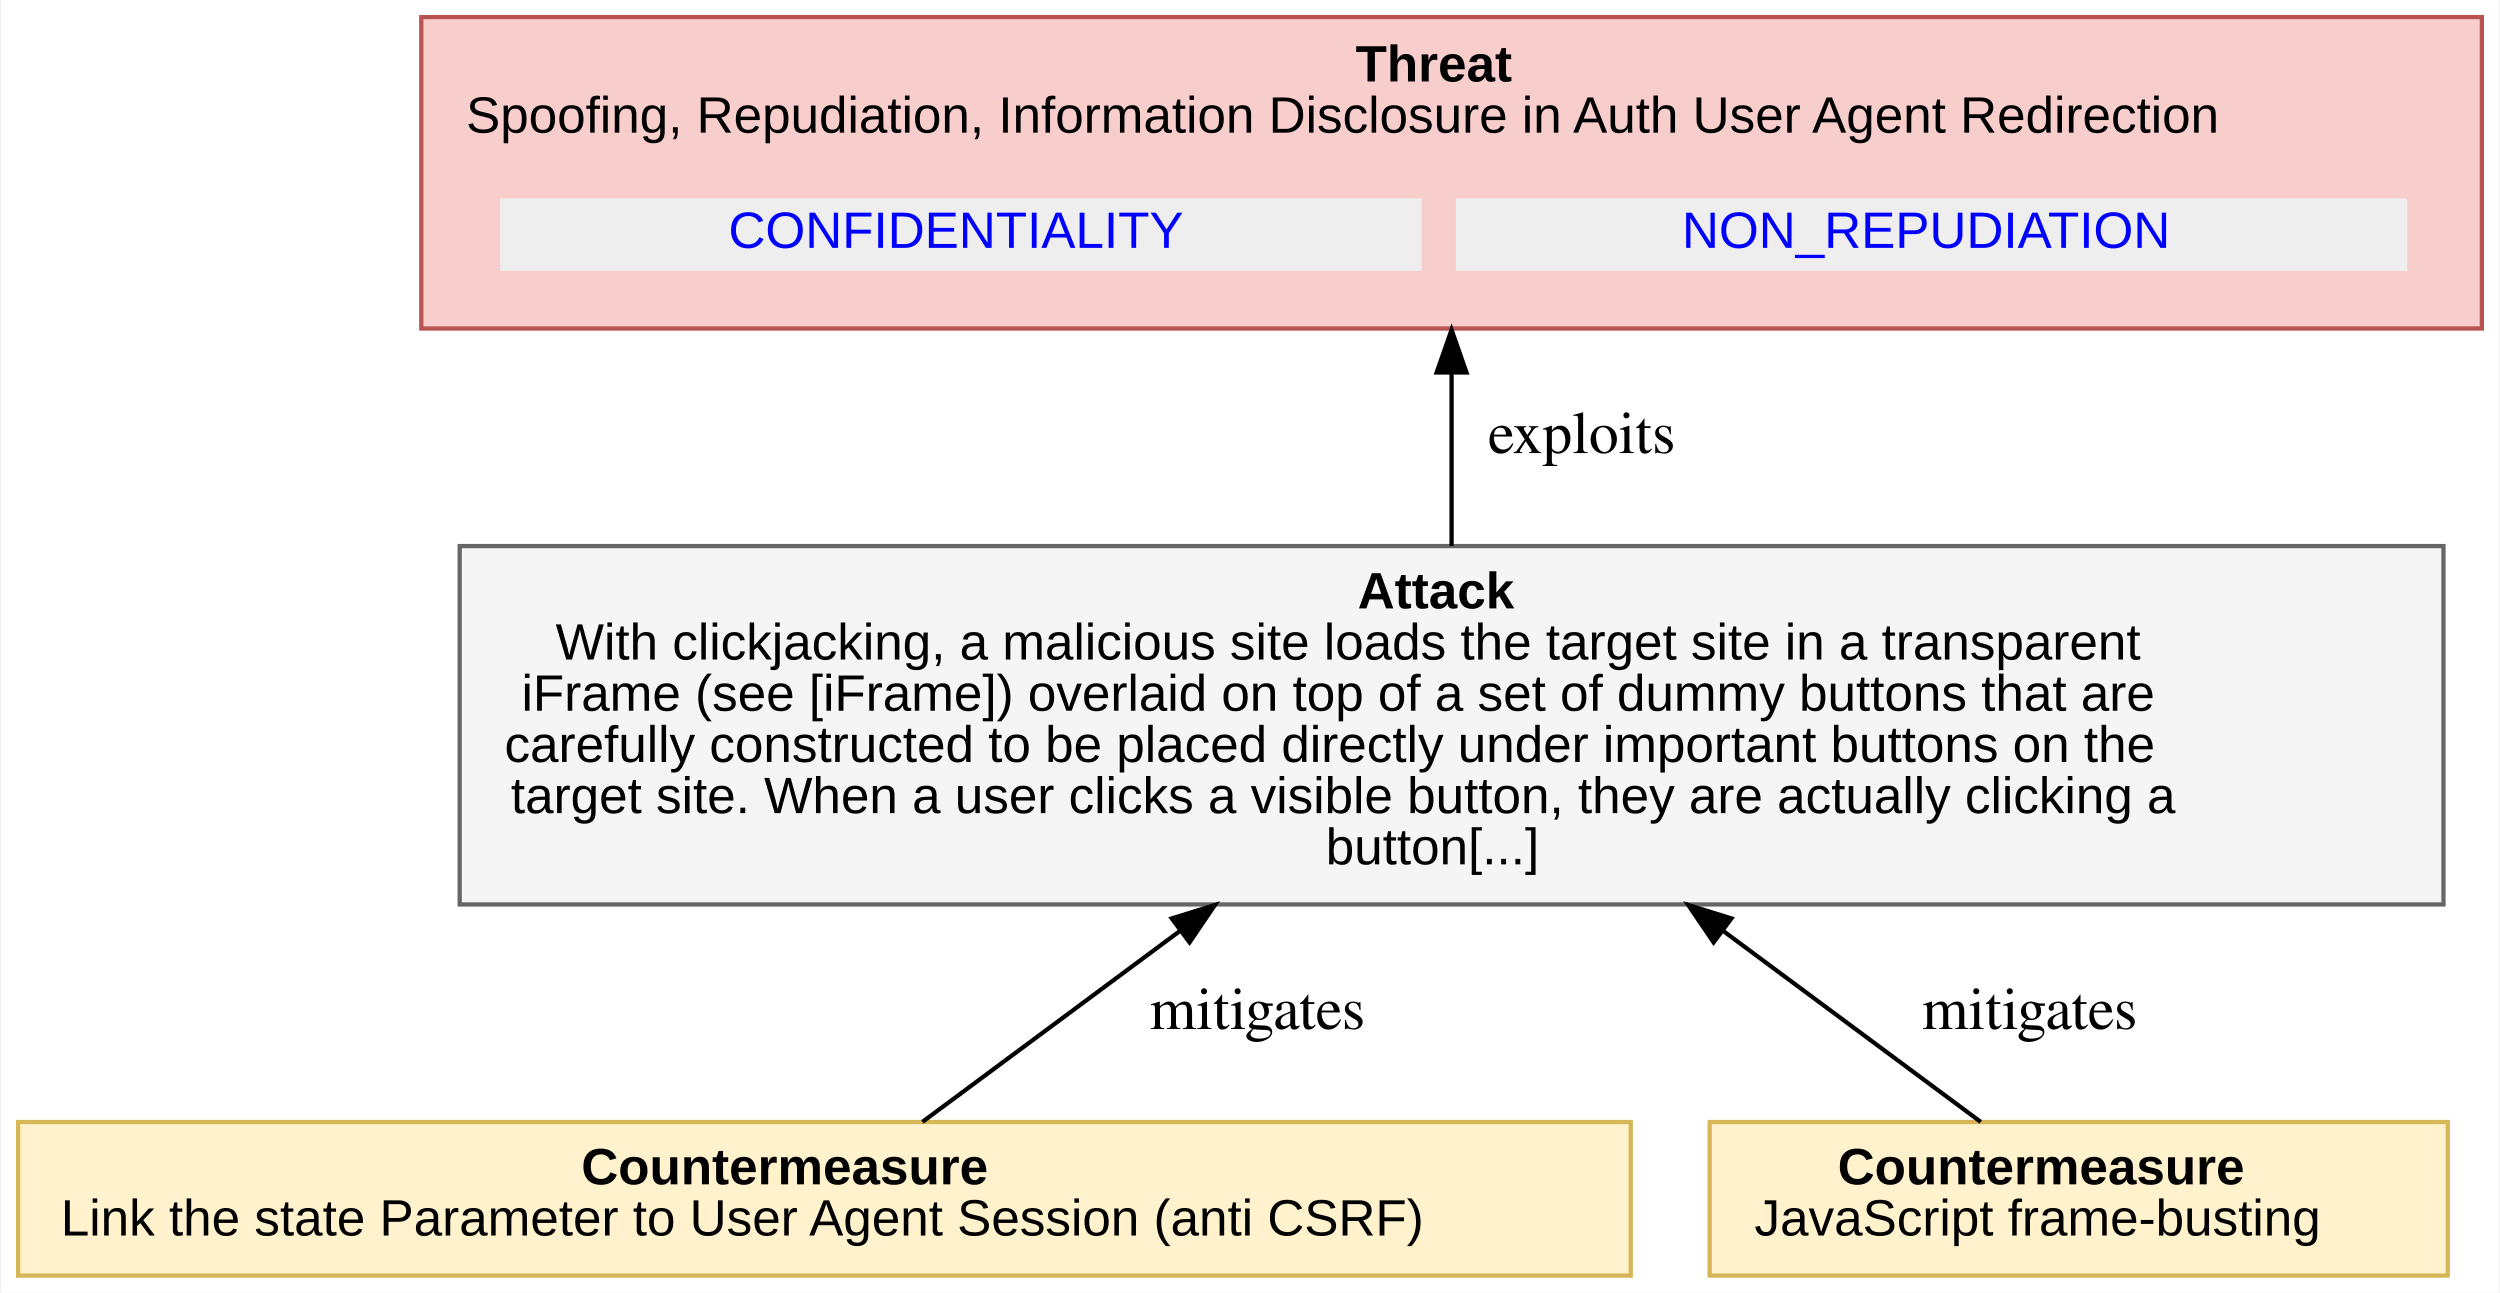
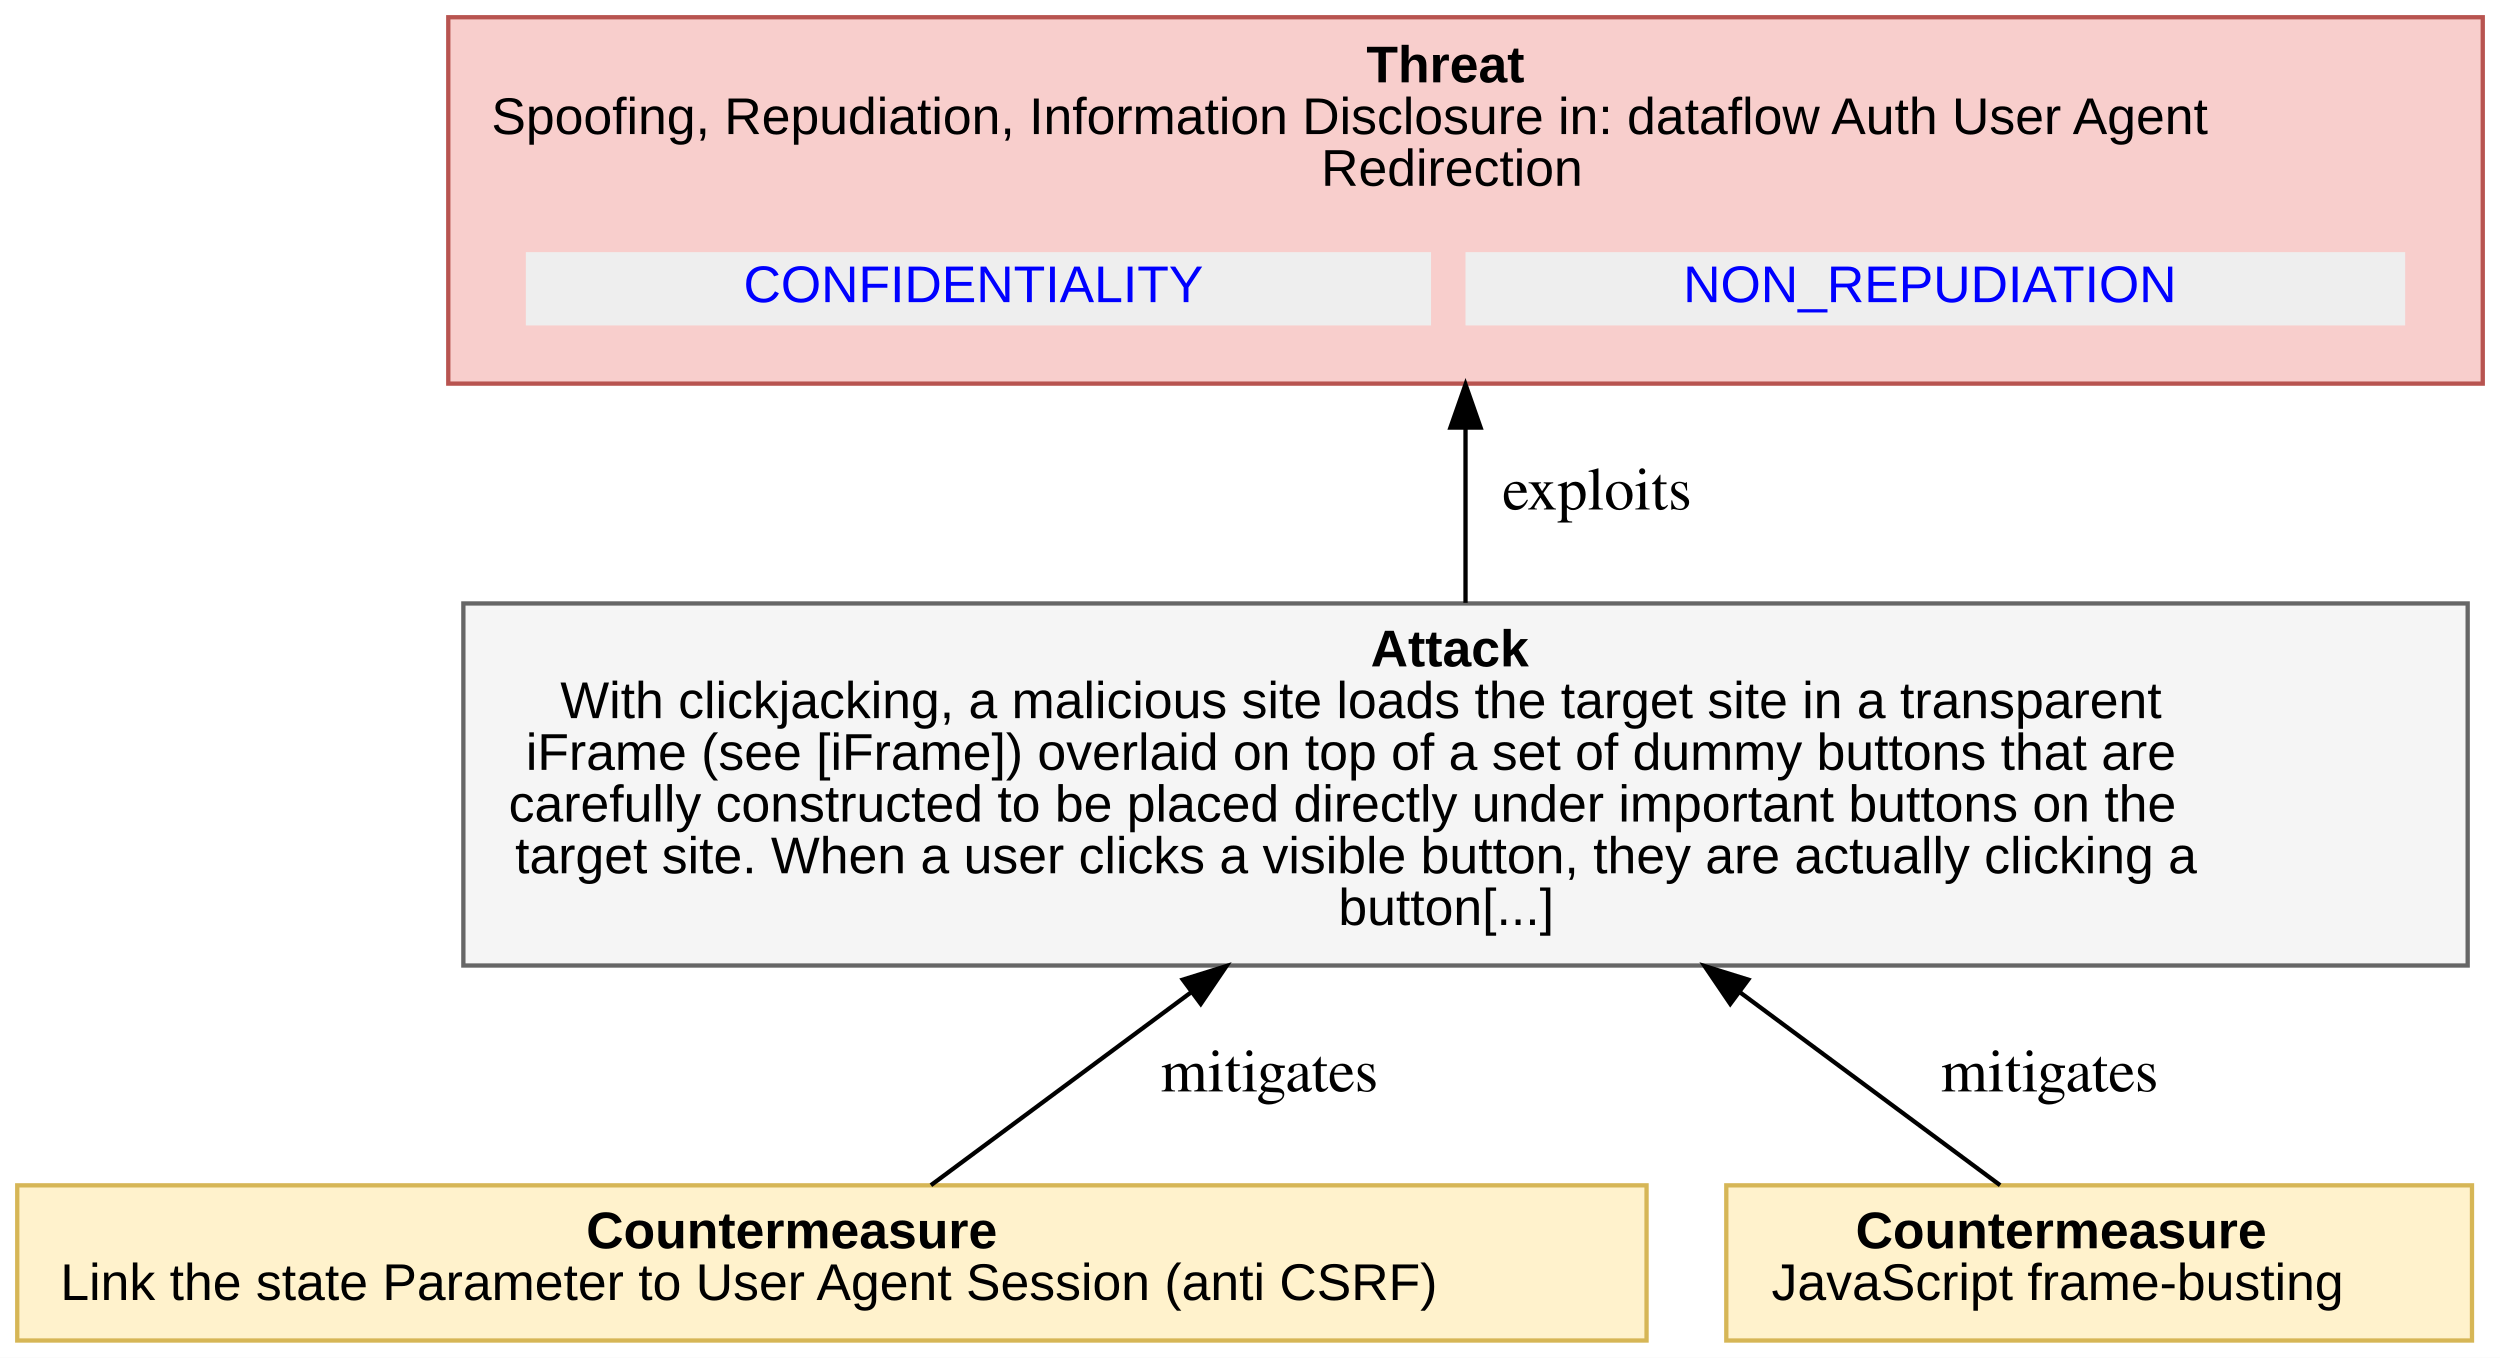
- <svg xmlns="http://www.w3.org/2000/svg" xmlns:xlink="http://www.w3.org/1999/xlink" width="586pt" height="303pt" viewBox="0.00 0.00 585.50 303.00">
-   <g id="graph0" class="graph" transform="scale(1 1) rotate(0) translate(4 299)">
-     <polygon fill="white" stroke="transparent" points="-4,4 -4,-299 581.5,-299 581.5,4 -4,4" />
+ <svg xmlns="http://www.w3.org/2000/svg" xmlns:xlink="http://www.w3.org/1999/xlink" width="580pt" height="315pt" viewBox="0.00 0.00 580.00 315.00">
+   <g id="graph0" class="graph" transform="scale(1 1) rotate(0) translate(4 311)">
+     <polygon fill="white" stroke="transparent" points="-4,4 -4,-311 576,-311 576,4 -4,4" />
    <g id="node1" class="node">
-       <polygon fill="#f8cecc" stroke="#b85450" points="577.5,-295 94.5,-295 94.5,-222 577.5,-222 577.5,-295" />
-       <text text-anchor="start" x="313.5" y="-279.9" font-family="Arial" font-weight="bold" font-size="12.00">Threat</text>
-       <text text-anchor="start" x="105" y="-267.9" font-family="Arial" font-size="12.00"> Spoofing, Repudiation, Information Disclosure in Auth User Agent Redirection</text>
+       <polygon fill="#f8cecc" stroke="#b85450" points="572,-307 100,-307 100,-222 572,-222 572,-307" />
+       <text text-anchor="start" x="313" y="-291.9" font-family="Arial" font-weight="bold" font-size="12.00">Threat</text>
+       <text text-anchor="start" x="110" y="-279.9" font-family="Arial" font-size="12.00"> Spoofing, Repudiation, Information Disclosure in: dataflow Auth User Agent</text>
+       <text text-anchor="start" x="302.5" y="-267.9" font-family="Arial" font-size="12.00">Redirection</text>
      <g id="a_node1_0">
        <a xlink:href="#OAuth2.CONFIDENTIALITY" xlink:title="&lt;TABLE&gt;">
-           <polygon fill="#eeeeee" stroke="transparent" points="113,-235.5 113,-252.5 329,-252.5 329,-235.5 113,-235.5" />
-           <text text-anchor="start" x="166.5" y="-240.9" font-family="Arial" font-size="12.00" fill="blue">CONFIDENTIALITY</text>
+           <polygon fill="#eeeeee" stroke="transparent" points="118,-235.5 118,-252.5 328,-252.5 328,-235.5 118,-235.5" />
+           <text text-anchor="start" x="168.5" y="-240.9" font-family="Arial" font-size="12.00" fill="blue">CONFIDENTIALITY</text>
        </a>
      </g>
      <g id="a_node1_1">
        <a xlink:href="#OAuth2.NON_REPUDIATION" xlink:title="&lt;TABLE&gt;">
-           <polygon fill="#eeeeee" stroke="transparent" points="337,-235.5 337,-252.5 560,-252.5 560,-235.5 337,-235.5" />
-           <text text-anchor="start" x="390" y="-240.9" font-family="Arial" font-size="12.00" fill="blue">NON_REPUDIATION</text>
+           <polygon fill="#eeeeee" stroke="transparent" points="336,-235.5 336,-252.5 554,-252.5 554,-235.5 336,-235.5" />
+           <text text-anchor="start" x="386.5" y="-240.9" font-family="Arial" font-size="12.00" fill="blue">NON_REPUDIATION</text>
        </a>
      </g>
    </g>
    <g id="node2" class="node">
      <polygon fill="#f5f5f5" stroke="#666666" points="568.5,-171 103.5,-171 103.5,-87 568.5,-87 568.5,-171" />
      <text text-anchor="start" x="314" y="-156.4" font-family="Arial" font-weight="bold" font-size="12.00">Attack</text>
      <text text-anchor="start" x="126" y="-144.4" font-family="Arial" font-size="12.00">With clickjacking, a malicious site loads the target site in a transparent</text>
      <text text-anchor="start" x="118" y="-132.4" font-family="Arial" font-size="12.00">iFrame (see [iFrame]) overlaid on top of a set of dummy buttons that are</text>
      <text text-anchor="start" x="114" y="-120.4" font-family="Arial" font-size="12.00">carefully constructed to be placed directly under important buttons on the</text>
      <text text-anchor="start" x="115.5" y="-108.4" font-family="Arial" font-size="12.00">target site. When a user clicks a visible button, they are actually clicking a</text>
      <text text-anchor="start" x="306.5" y="-96.4" font-family="Arial" font-size="12.00">button[...]</text>
    </g>
    <g id="edge1" class="edge">
-       <path fill="none" stroke="black" d="M336,-171.04C336,-183.91 336,-198.2 336,-211.39" />
-       <polygon fill="black" stroke="black" points="332.5,-211.69 336,-221.69 339.5,-211.69 332.5,-211.69" />
+       <path fill="none" stroke="black" d="M336,-171.14C336,-183.96 336,-198.27 336,-211.72" />
+       <polygon fill="black" stroke="black" points="332.5,-211.8 336,-221.8 339.5,-211.8 332.5,-211.8" />
      <text text-anchor="middle" x="366.5" y="-192.8" font-family="Times,serif" font-size="14.00"> exploits</text>
    </g>
    <g id="node3" class="node">
      <polygon fill="#fff2cc" stroke="#d6b656" points="378,-36 0,-36 0,0 378,0 378,-36" />
      <text text-anchor="start" x="132" y="-21.4" font-family="Arial" font-weight="bold" font-size="12.00">Countermeasure</text>
      <text text-anchor="start" x="10" y="-9.4" font-family="Arial" font-size="12.00"> Link the state Parameter to User Agent Session (anti CSRF)</text>
    </g>
    <g id="edge2" class="edge">
      <path fill="none" stroke="black" d="M211.97,-36.03C228.22,-48.08 250.87,-64.87 272.36,-80.81" />
      <polygon fill="black" stroke="black" points="270.41,-83.72 280.53,-86.87 274.58,-78.1 270.41,-83.72" />
      <text text-anchor="middle" x="290.5" y="-57.8" font-family="Times,serif" font-size="14.00"> mitigates</text>
    </g>
    <g id="node4" class="node">
      <polygon fill="#fff2cc" stroke="#d6b656" points="569.5,-36 396.5,-36 396.5,0 569.5,0 569.5,-36" />
      <text text-anchor="start" x="426.5" y="-21.4" font-family="Arial" font-weight="bold" font-size="12.00">Countermeasure</text>
      <text text-anchor="start" x="407" y="-9.4" font-family="Arial" font-size="12.00"> JavaScript frame-busting</text>
    </g>
    <g id="edge3" class="edge">
      <path fill="none" stroke="black" d="M460.03,-36.03C443.78,-48.08 421.13,-64.87 399.64,-80.81" />
      <polygon fill="black" stroke="black" points="397.42,-78.1 391.47,-86.87 401.59,-83.72 397.42,-78.1" />
      <text text-anchor="middle" x="471.5" y="-57.8" font-family="Times,serif" font-size="14.00"> mitigates</text>
    </g>
  </g>
</svg>
